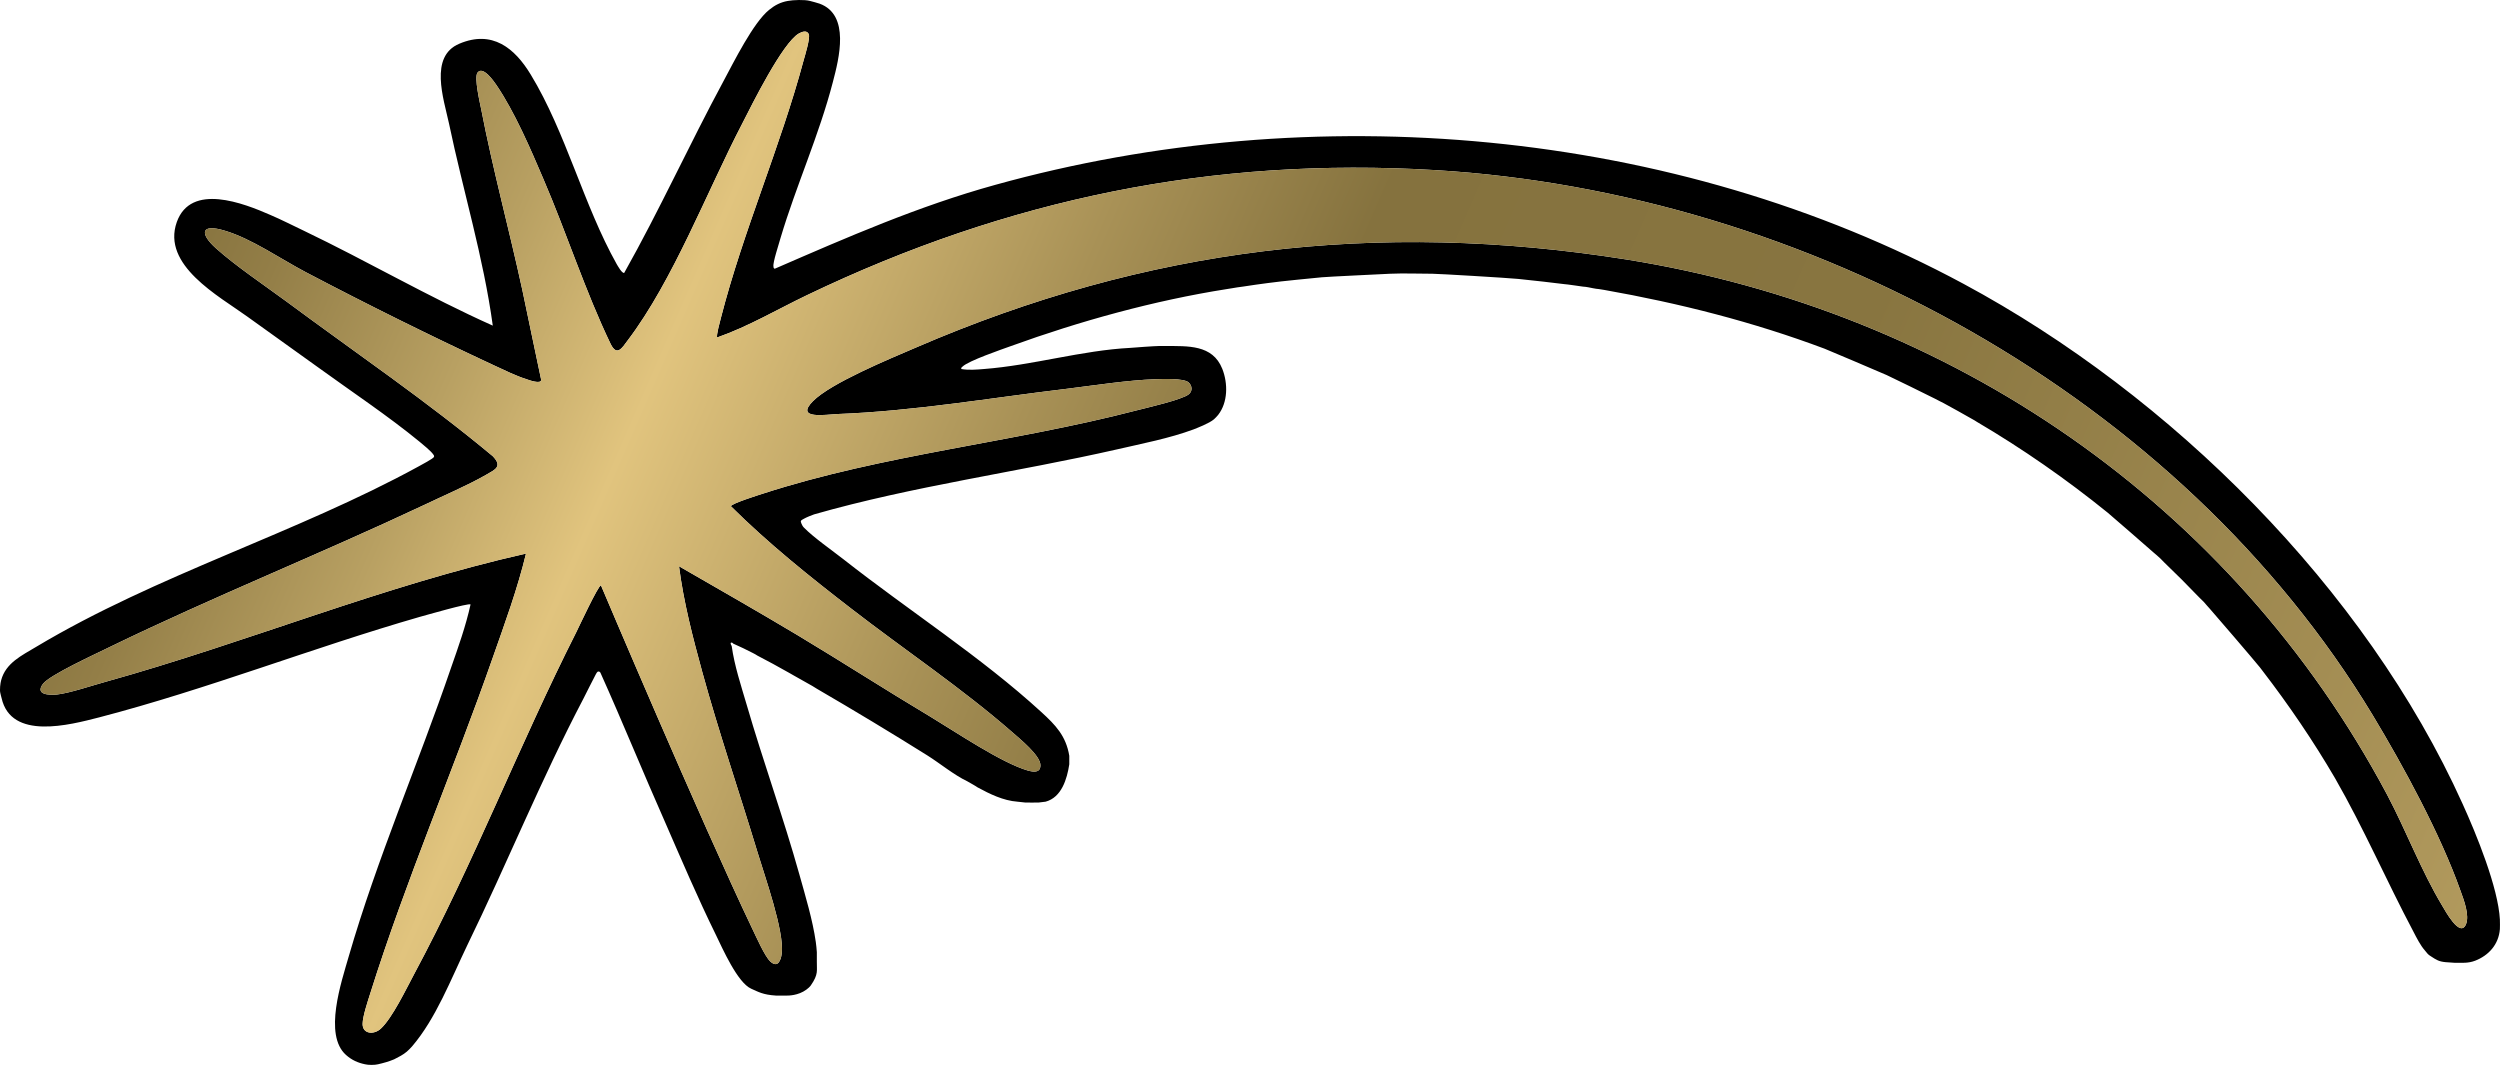
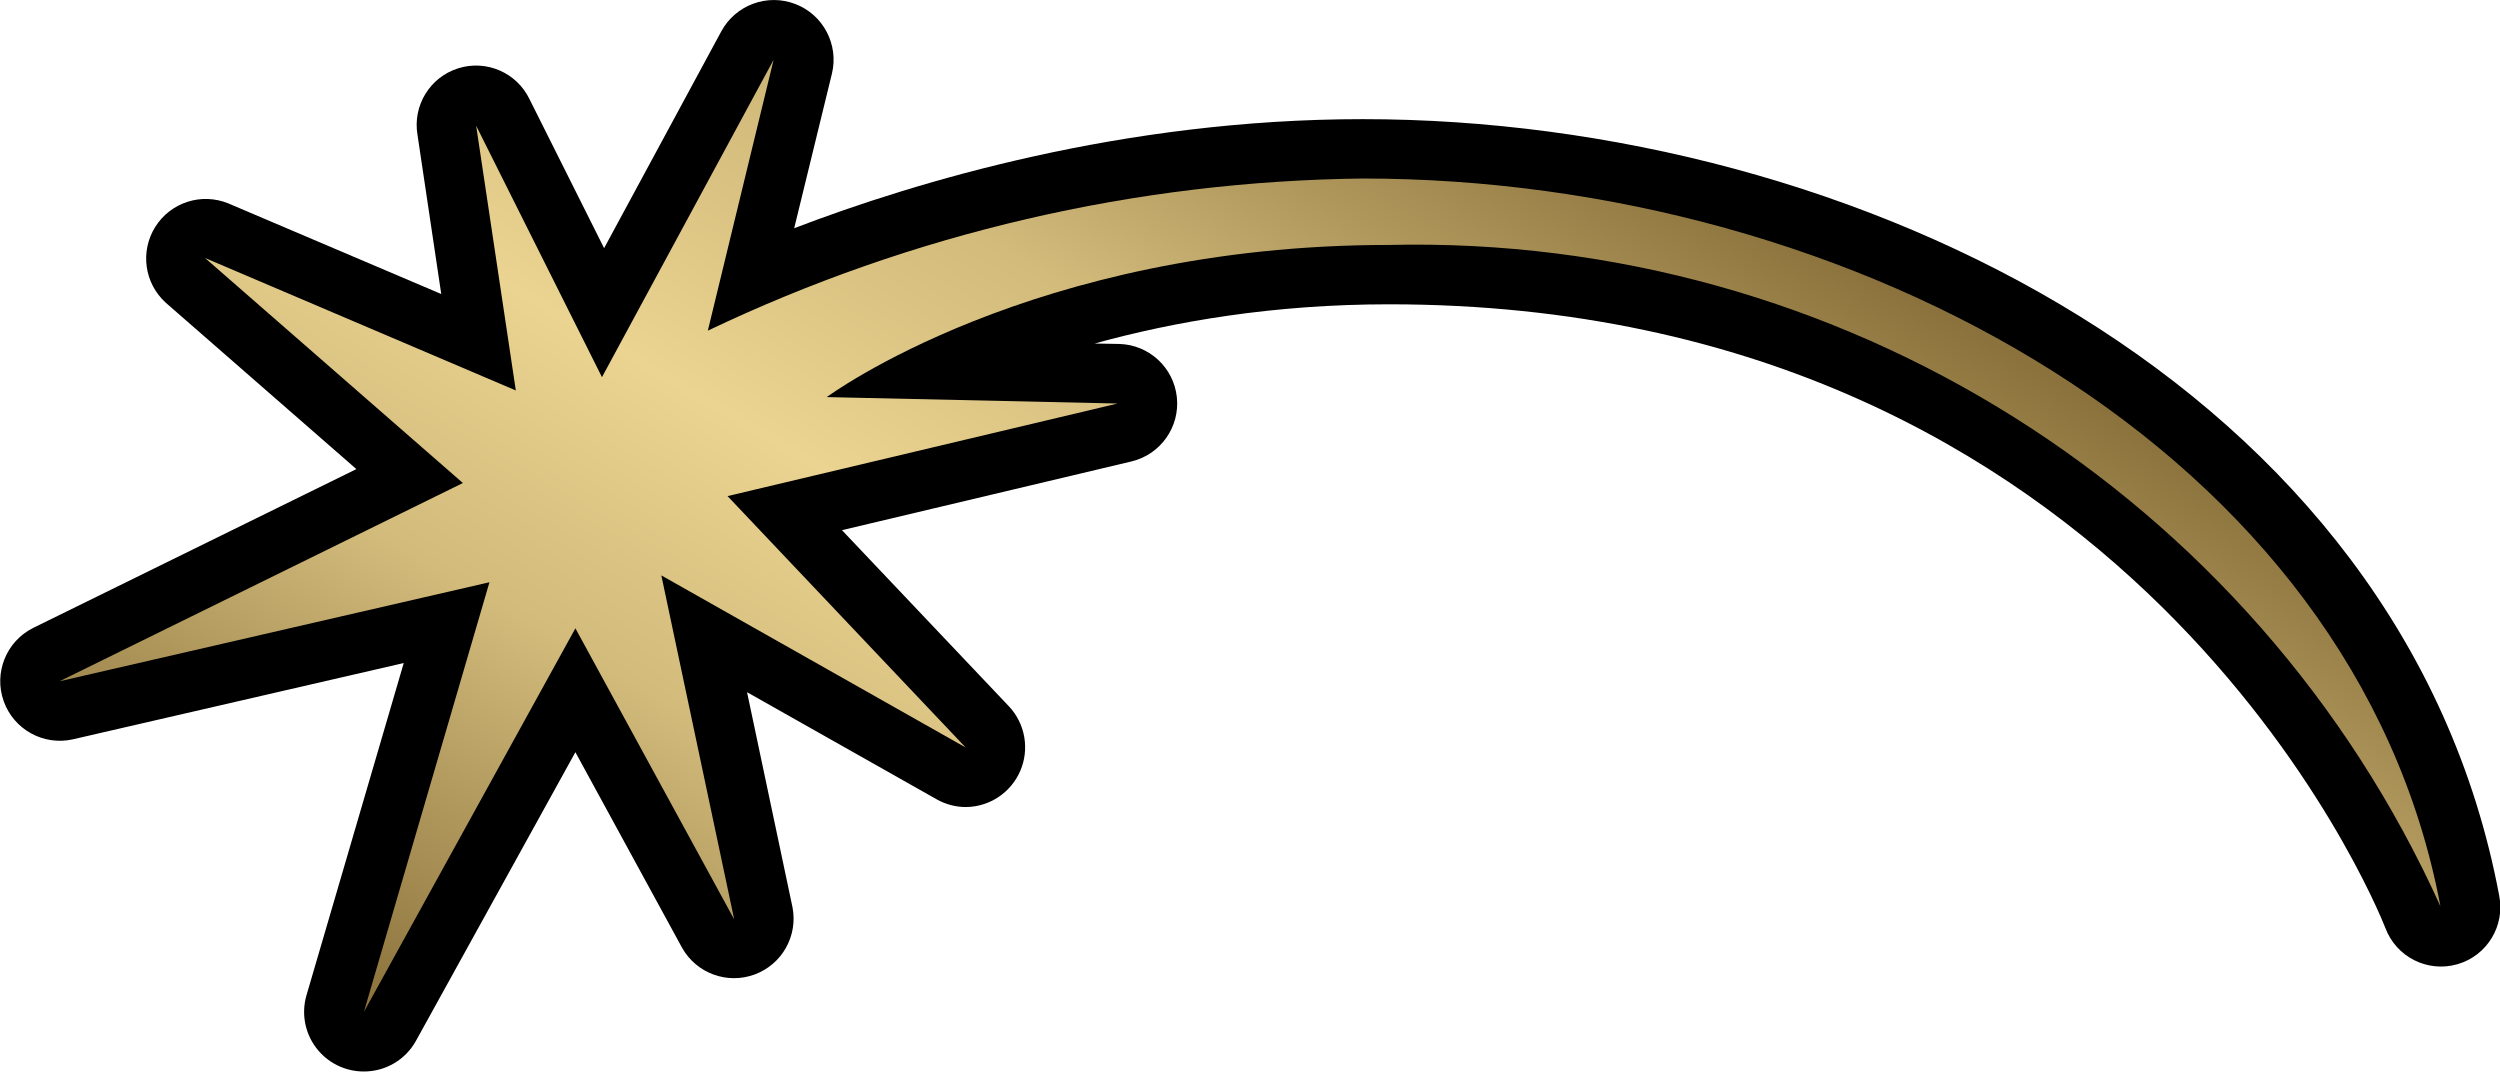
- <svg xmlns="http://www.w3.org/2000/svg" id="Layer_2" width="500" height="212.983" viewBox="0 0 500 212.983">
-   <defs>
-     <style>.cls-1{fill:url(#linear-gradient);}</style>
-     <linearGradient id="linear-gradient" x1="19.66" y1="42.514" x2="565.985" y2="279.785" gradientUnits="userSpaceOnUse">
-       <stop offset=".025" stop-color="#85723e" />
-       <stop offset=".061" stop-color="#937e47" />
-       <stop offset=".13" stop-color="#b8a062" />
-       <stop offset=".193" stop-color="#e1c47e" />
-       <stop offset=".312" stop-color="#a89156" />
-       <stop offset=".394" stop-color="#85723e" />
-       <stop offset=".56" stop-color="#887540" />
-       <stop offset=".746" stop-color="#a38d53" />
-       <stop offset="1" stop-color="#d0b572" />
-     </linearGradient>
-   </defs>
-   <g id="rare">
-     <path d="M499.982,183.96c-.332-6.436-4.733-17.19-7.474-23.21-19.473-43.14-58.337-81.672-99.775-103.968-58.129-31.307-130.168-37.452-193.696-19.806-15.321,4.235-29.563,10.463-44.095,16.775-.208-.083-.249-.249-.249-.457-.166-.789,1.121-4.567,1.412-5.688,3.114-10.463,7.723-20.594,10.463-31.182,1.246-4.733,3.488-13.453-2.657-15.695-.623-.208-1.287-.374-1.91-.54-1.08-.291-3.363-.208-4.443,0-1.412.249-2.574.83-3.737,1.785-3.156,2.533-7.059,10.422-9.093,14.2-6.851,12.705-12.83,25.868-19.888,38.407-.457.125-1.287-1.412-1.495-1.744-6.602-11.751-10.173-26.366-17.19-37.909-3.239-5.356-7.723-8.968-14.283-6.187-6.062,2.533-3.156,10.962-2.076,15.944,2.823,13.494,6.892,26.74,8.761,40.441-12.913-5.771-25.12-12.913-37.867-19.017-2.2-1.038-4.36-2.159-6.602-3.114-5.398-2.367-15.902-6.477-18.726,1.412-3.073,8.636,8.387,14.781,14.075,18.892,4.65,3.322,9.301,6.685,13.951,10.006,6.643,4.817,14.242,9.882,20.511,15.031.706.581,2.284,1.869,2.74,2.533.125.166.208.249.166.498-.083.332-2.574,1.619-3.073,1.91-24.497,13.411-52.316,21.633-76.482,36.082-2.907,1.744-6.104,3.239-7.017,6.685-.166.581-.332,1.952-.166,2.575.083.415.166.664.249.996,1.91,8.47,13.536,5.398,19.515,3.861,21.674-5.647,42.642-13.91,64.108-20.096,1.246-.332,9.799-2.823,10.173-2.491-.955,4.318-2.45,8.512-3.903,12.664-6.602,19.307-14.781,38.116-20.47,57.756-1.453,5.065-5.065,15.653-.54,19.681,1.163,1.038,2.408,1.578,3.82,1.868.623.166,1.951.166,2.574,0,1.079-.249,2.159-.54,3.239-.996.332-.166,1.329-.706,1.329-.706.415-.249.83-.498,1.204-.83.291-.249.789-.747,1.038-1.038,4.775-5.564,7.806-13.494,11.003-20.138,7.972-16.359,14.823-33.3,23.252-49.369.83-1.619,1.661-3.322,2.491-4.899.083-.083.249-.623.581-.581.249,0,.374.249.415.374,4.277,9.508,8.512,19.93,12.913,29.854,3.239,7.432,6.519,15.113,10.09,22.38,1.37,2.824,4.36,9.633,7.1,10.837,1.412.623,2.325,1.204,4.941,1.37h2.2c.166,0,2.242.042,3.903-1.204.249-.166.706-.581.872-.83,1.578-2.284,1.163-2.948,1.204-4.775v-1.869c0-.332-.166-1.744-.208-2.034-.623-4.401-2.076-9.176-3.28-13.494-3.197-11.418-7.225-22.546-10.546-33.964-1.121-3.82-2.45-7.806-2.989-11.709,0-.125-.332-.415-.166-.706.29-.083.374.125.498.208,1.287.581,2.657,1.204,3.903,1.868.374.166.664.374.872.498,2.076,1.079,4.235,2.242,6.27,3.405.332.166.623.374.872.498,1.287.748,2.616,1.453,3.903,2.201.291.166.581.374.872.54,7.349,4.277,14.865,8.802,22.089,13.328,2.574,1.619,5.315,3.903,8.014,5.19.249.124,1.08.623,1.163.664.374.208.623.374.872.54,2.45,1.329,5.149,2.657,7.972,2.865.374.042,1.412.166,1.536.166.913,0,1.827.042,2.74,0,.083,0,1.038-.124,1.37-.166,3.197-.872,4.277-4.526,4.733-7.474v-1.702c-.664-3.986-2.741-6.145-5.605-8.761-11.958-10.962-26.698-20.428-39.528-30.518-2.284-1.786-6.021-4.401-7.931-6.353-.249-.249-.374-.498-.498-.789-.291-.623-.083-.664.498-.996.415-.249,1.744-.789,2.034-.872,19.722-5.647,40.525-8.429,60.579-12.996,5.024-1.162,10.463-2.2,15.28-3.986.623-.249,3.156-1.204,4.111-2.034.208-.208.664-.623.83-.872,1.952-2.491,1.993-6.27.83-9.218-1.952-4.899-6.934-4.526-11.377-4.567h-1.204c-.789,0-5.439.332-5.771.374-9.758.498-19.556,3.488-29.355,4.235-1.495.125-2.99.249-4.484,0-.083-.291.083-.332.249-.498,1.204-1.162,7.764-3.405,9.716-4.111,13.743-4.983,28.608-9.093,43.099-11.377l1.038-.166c.747-.125,1.453-.249,2.2-.332.415-.083,4.816-.706,4.941-.706,1.287-.166,2.616-.332,2.699-.332,1.162-.125,5.065-.54,8.18-.83,1.287-.124,12.124-.623,13.619-.706,2.823-.125,5.647,0,8.47,0,1.162,0,15.155.83,17.19,1.038.996.083,9.135.996,9.176,1.038.374,0,3.695.498,3.737.498.789.042,1.37.208,2.076.332.374.083.747.124,1.162.166.249.042.997.166,1.038.166,15.031,2.657,29.771,6.394,44.054,11.751.124.042,11.044,4.65,12.415,5.273.249.083,9.135,4.443,9.674,4.733.581.332,1.162.581,1.702.872.374.166,5.315,2.948,5.813,3.239.249.124.581.332.83.498,9.176,5.398,17.937,11.501,26.2,18.186.208.166,8.886,7.681,9.176,7.972.415.374.872.706,1.37,1.204s.996,1.038,1.536,1.536c1.869,1.785,3.654,3.571,5.439,5.439.54.581,1.121,1.121,1.702,1.702.457.498.83.996,1.204,1.37.291.29,9.301,10.795,10.006,11.709.042.083.498.623.54.706,5.232,6.809,10.131,13.993,14.491,21.466,5.73,9.965,10.297,20.553,15.695,30.726.623,1.204,1.37,2.699,2.284,3.737.332.374.581.83,1.204,1.163,1.08.706,1.578,1.038,2.907,1.162.332.042,1.702.125,1.785.125,1.536,0,2.741.124,4.152-.415,2.657-1.038,4.692-3.197,4.941-6.311.042-.54,0-1.287,0-1.869ZM493.172,184.915c-1.204,2.657-4.111-2.74-4.733-3.778-4.194-6.976-7.183-14.948-11.003-22.172-30.975-58.213-87.194-96.702-152.257-107.083-49.908-7.931-95.872-2.325-142.043,17.646-5.107,2.2-16.941,7.059-20.553,10.712-3.695,3.737,2.741,2.657,4.775,2.574,15.487-.581,30.767-3.239,46.088-5.066,5.688-.706,12.041-1.702,17.688-1.91,1.37-.041,5.564-.208,6.56.623.747.623.872,1.785.042,2.408-1.329,1.08-8.47,2.699-10.546,3.239-24.58,6.394-50.573,8.802-74.696,16.65-.789.249-6.311,1.993-6.311,2.491,7.474,7.432,15.819,14.117,24.165,20.553,10.63,8.221,22.006,15.819,32.137,24.663,1.453,1.287,5.688,4.692,5.605,6.644-.042,1.536-1.453,1.287-2.533.996-5.273-1.536-14.366-7.682-19.39-10.712-8.969-5.356-17.73-11.003-26.657-16.359-7.848-4.692-15.778-9.218-23.708-13.785.913,7.142,2.74,14.159,4.65,21.134,3.322,12.082,7.391,23.999,11.044,36.04,1.412,4.692,5.398,15.861,4.858,20.262-.166,1.37-.789,2.989-2.284,1.619-1.121-1.038-2.865-5.024-3.612-6.56-10.38-21.715-30.269-68.676-30.269-68.676-.54,0-4.443,8.387-4.941,9.384-11.377,22.505-20.511,46.172-32.428,68.385-1.578,2.948-4.36,8.761-6.644,10.878-1.37,1.287-3.654,1.121-3.654-.913,0-1.495,1.038-4.567,1.537-6.145,7.058-22.463,16.691-44.801,24.497-67.139,2.408-6.851,4.941-13.743,6.644-20.802-28.608,6.436-55.804,17.771-83.997,25.618-2.74.747-7.225,2.284-9.84,2.574-1.495.125-4.401.083-2.782-2.117,1.287-1.786,10.795-6.104,13.37-7.391,20.678-10.048,42.061-18.601,62.863-28.4,3.986-1.91,8.595-3.862,12.373-6.021,1.869-1.08,3.363-1.661,1.37-3.737-13.245-11.044-27.487-20.719-41.313-30.975-4.401-3.239-10.09-7.058-14.075-10.629-3.28-2.948-3.031-4.982,1.827-3.488,5.315,1.578,11.21,5.688,16.193,8.304,12.332,6.477,24.996,12.747,37.66,18.643,1.993.914,4.318,2.076,6.436,2.74.457.166,2.948,1.08,2.948.125-1.287-5.979-2.491-12-3.779-18.02-2.616-12.041-5.896-24.082-8.221-36.123-.291-1.412-1.412-6.27-.747-7.266,1.08-1.495,3.28,1.702,3.82,2.491,3.612,5.315,6.809,12.747,9.342,18.684,4.65,10.795,8.429,22.587,13.494,33.092,1.246,2.491,2.242.83,3.405-.748,9.093-11.999,15.861-29.812,22.92-43.389,1.951-3.82,8.014-16.069,11.294-17.979.623-.332,1.578-.747,1.993.124.332.748-.748,4.235-1.038,5.273-4.65,17.314-12.083,34.13-16.526,51.445-.166.664-.996,3.612-.747,3.945,6.27-2.201,12-5.605,17.979-8.47,40.109-19.224,81.008-27.694,125.684-24.995,74.073,4.484,148.811,45.05,187.426,108.993,6.187,10.256,13.577,23.875,17.564,35.127.664,1.827,1.868,4.941,1.079,6.768Z" />
-     <path class="cls-1" d="M493.172,184.915c-1.204,2.657-4.111-2.74-4.733-3.778-4.194-6.976-7.183-14.948-11.003-22.172-30.975-58.213-87.194-96.702-152.257-107.083-49.908-7.931-95.872-2.325-142.043,17.646-5.107,2.2-16.941,7.059-20.553,10.712-3.695,3.737,2.741,2.657,4.775,2.574,15.487-.581,30.767-3.239,46.088-5.066,5.688-.706,12.041-1.702,17.688-1.91,1.37-.041,5.564-.208,6.56.623.747.623.872,1.785.042,2.408-1.329,1.08-8.47,2.699-10.546,3.239-24.58,6.394-50.573,8.802-74.696,16.65-.789.249-6.311,1.993-6.311,2.491,7.474,7.432,15.819,14.117,24.165,20.553,10.63,8.221,22.006,15.819,32.137,24.663,1.453,1.287,5.688,4.692,5.605,6.644-.042,1.536-1.453,1.287-2.533.996-5.273-1.536-14.366-7.682-19.39-10.712-8.969-5.356-17.73-11.003-26.657-16.359-7.848-4.692-15.778-9.218-23.708-13.785.913,7.142,2.74,14.159,4.65,21.134,3.322,12.082,7.391,23.999,11.044,36.04,1.412,4.692,5.398,15.861,4.858,20.262-.166,1.37-.789,2.989-2.284,1.619-1.121-1.038-2.865-5.024-3.612-6.56-10.38-21.715-30.269-68.676-30.269-68.676-.54,0-4.443,8.387-4.941,9.384-11.377,22.505-20.511,46.172-32.428,68.385-1.578,2.948-4.36,8.761-6.644,10.878-1.37,1.287-3.654,1.121-3.654-.913,0-1.495,1.038-4.567,1.537-6.145,7.058-22.463,16.691-44.801,24.497-67.139,2.408-6.851,4.941-13.743,6.644-20.802-28.608,6.436-55.804,17.771-83.997,25.618-2.74.747-7.225,2.284-9.84,2.574-1.495.125-4.401.083-2.782-2.117,1.287-1.786,10.795-6.104,13.37-7.391,20.678-10.048,42.061-18.601,62.863-28.4,3.986-1.91,8.595-3.862,12.373-6.021,1.869-1.08,3.363-1.661,1.37-3.737-13.245-11.044-27.487-20.719-41.313-30.975-4.401-3.239-10.09-7.058-14.075-10.629-3.28-2.948-3.031-4.982,1.827-3.488,5.315,1.578,11.21,5.688,16.193,8.304,12.332,6.477,24.996,12.747,37.66,18.643,1.993.914,4.318,2.076,6.436,2.74.457.166,2.948,1.08,2.948.125-1.287-5.979-2.491-12-3.779-18.02-2.616-12.041-5.896-24.082-8.221-36.123-.291-1.412-1.412-6.27-.747-7.266,1.08-1.495,3.28,1.702,3.82,2.491,3.612,5.315,6.809,12.747,9.342,18.684,4.65,10.795,8.429,22.587,13.494,33.092,1.246,2.491,2.242.83,3.405-.748,9.093-11.999,15.861-29.812,22.92-43.389,1.951-3.82,8.014-16.069,11.294-17.979.623-.332,1.578-.747,1.993.124.332.748-.748,4.235-1.038,5.273-4.65,17.314-12.083,34.13-16.526,51.445-.166.664-.996,3.612-.747,3.945,6.27-2.201,12-5.605,17.979-8.47,40.109-19.224,81.008-27.694,125.684-24.995,74.073,4.484,148.811,45.05,187.426,108.993,6.187,10.256,13.577,23.875,17.564,35.127.664,1.827,1.868,4.941,1.079,6.768Z" />
-   </g>
+ <svg xmlns="http://www.w3.org/2000/svg" width="116.66" height="50">
+   <path d="M16.97 50a2.78 2.78 0 0 1-2.67-3.55l4.54-15.51L3.4 34.5a2.78 2.78 0 0 1-1.85-5.2l15.08-7.41-8.89-7.76a2.78 2.78 0 0 1 2.91-4.64l9.94 4.23-1.11-7.44a2.77 2.77 0 0 1 5.23-1.65l3.48 6.95 5.47-10.12A2.79 2.79 0 0 1 37.12.19c1.3.5 2.03 1.9 1.7 3.25l-1.76 7.21c5.67-2.17 15.35-5.09 26.53-5.09 22.96 0 48.56 12.44 53.03 36.22a2.77 2.77 0 0 1-5.31 1.52c-.47-1.19-11.88-29.1-46.49-29.1-5.4 0-10.01.8-13.74 1.83l1.15.02a2.78 2.78 0 0 1 .58 5.48l-13.52 3.21 7.8 8.23a2.79 2.79 0 0 1-2.02 4.69c-.46 0-.94-.12-1.36-.36l-8.85-5 2.12 10.03a2.78 2.78 0 0 1-5.15 1.9l-4.98-9.13-7.44 13.47A2.77 2.77 0 0 1 16.97 50" />
+   <path fill="url(#a)" d="M28.09 17.6 22.22 5.87l1.85 12.35-14.5-6.18 12.03 10.5-18.82 9.25 20.06-4.62-5.86 20.05 9.87-17.9 7.41 13.58-3.4-16.05 14.2 8.03-11.11-11.73 18.2-4.32-13.57-.3s9.56-7.1 26.23-7.1a52.5 52.5 0 0 1 49.07 30.86c-4-21.3-27.46-33.96-50.3-33.96a72.95 72.95 0 0 0-30.55 7.1L36.1 2.79 28.09 17.6z" />
+   <linearGradient id="a" x1="-86.85" x2="-84.61" y1="-363.98" y2="-363.98" gradientTransform="rotate(-60 7979.8 -7488.01) scale(29.1)" gradientUnits="userSpaceOnUse">
+     <stop offset="0" stop-color="#8b723c" />
+     <stop offset=".3" stop-color="#d2bb7b" />
+     <stop offset=".5" stop-color="#ebd491" />
+     <stop offset=".7" stop-color="#d2bb7b" />
+     <stop offset="1" stop-color="#8b723c" />
+   </linearGradient>
</svg>
